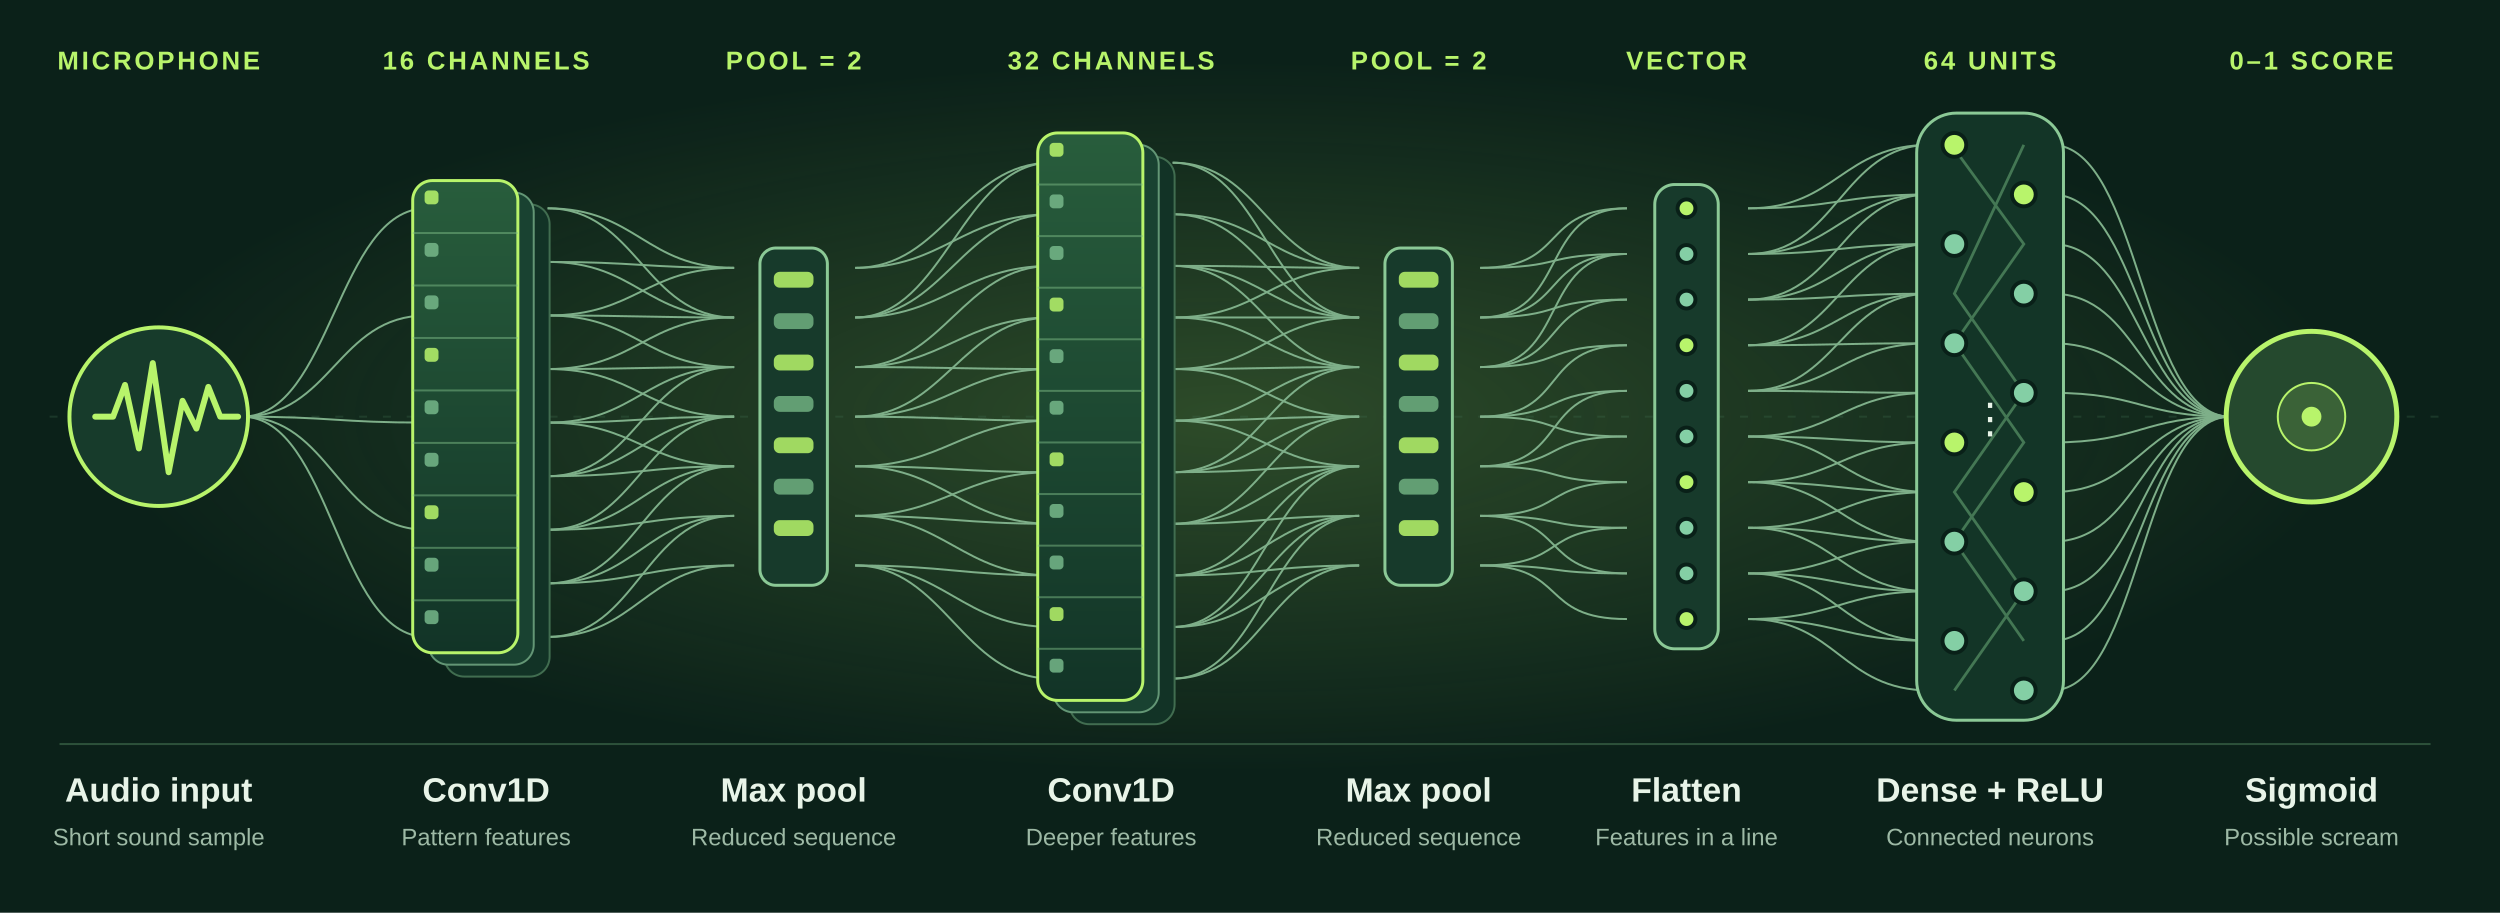
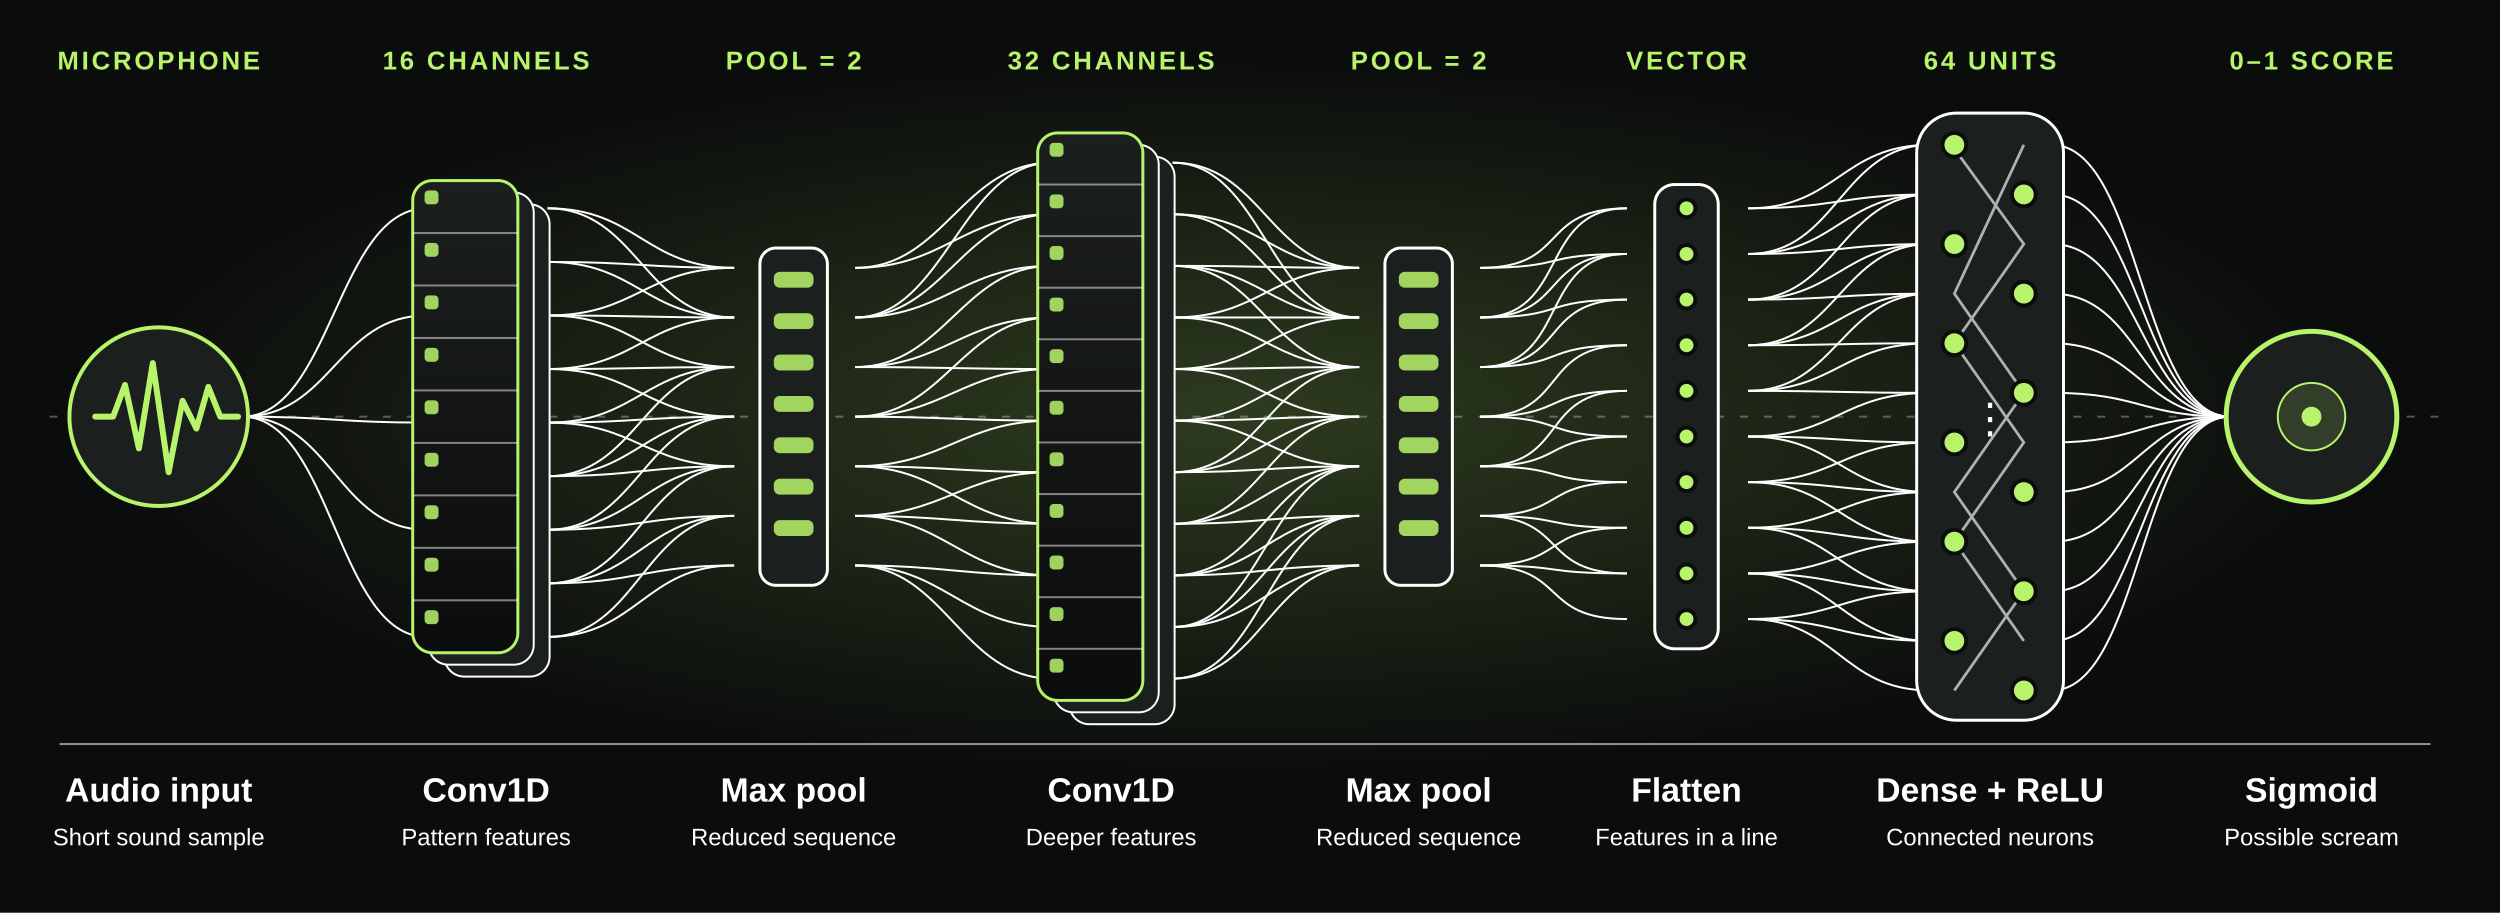
<svg xmlns="http://www.w3.org/2000/svg" viewBox="0 0 1260 460" role="img" aria-labelledby="title desc">
  <defs>
    <linearGradient id="tower" x2="0" y2="1">
-       <stop stop-color="#285d3c" />
-       <stop offset="1" stop-color="#123427" />
+       <stop stop-color="#1b1f1d" />
+       <stop offset="1" stop-color="#0b0d0c" />
    </linearGradient>
    <radialGradient id="glow">
      <stop stop-color="#b8f46b" stop-opacity=".2" />
      <stop offset="1" stop-color="#b8f46b" stop-opacity="0" />
    </radialGradient>
-     <style>text{font-family:Arial,sans-serif;fill:#e8f4e8}.top{font-size:13px;font-weight:700;letter-spacing:1.4px;fill:#b8f46b}.label{font-size:17px;font-weight:700}.sub{font-size:12px;fill:#9db9a5}.wires path{fill:none;stroke:#7eaf89;stroke-width="1.4";stroke-opacity=".47}</style>
+     <style>text{font-family:'Space Grotesk',Arial,sans-serif;fill:#ffffff}.top{font-size:13px;font-weight:700;letter-spacing:1.4px;fill:#b8f46b}.label{font-size:17px;font-weight:700}.sub{font-size:12px;fill:#ffffff}.wires path{fill:none;stroke:#ffffff;stroke-width="1.4";stroke-opacity=".47}</style>
  </defs>
-   <rect width="1260" height="460" fill="#0b2119" />
+   <rect width="1260" height="460" fill="#0b0d0c" />
  <ellipse cx="620" cy="210" rx="570" ry="180" fill="url(#glow)" />
-   <path d="M25 210H1235" stroke="#3f6c4d" stroke-opacity=".3" stroke-dasharray="4 8" />
+   <path d="M25 210H1235" stroke="#ffffff" stroke-opacity=".3" stroke-dasharray="4 8" />
  <g class="wires">
    <path d="M122 210 C167 210,170 105,215 105" />
    <path d="M122 210 C167 210,170 159,215 159" />
    <path d="M122 210 C167 210,170 213,215 213" />
    <path d="M122 210 C167 210,170 267,215 267" />
    <path d="M122 210 C167 210,170 321,215 321" />
    <path d="M276 105 C321 105,325 135,370 135" />
    <path d="M276 105 C321 105,325 160,370 160" />
    <path d="M276 132 C321 132,325 135,370 135" />
    <path d="M276 132 C321 132,325 160,370 160" />
    <path d="M276 159 C321 159,325 160,370 160" />
    <path d="M276 159 C321 159,325 185,370 185" />
    <path d="M276 159 C321 159,325 135,370 135" />
    <path d="M276 186 C321 186,325 185,370 185" />
    <path d="M276 186 C321 186,325 210,370 210" />
    <path d="M276 186 C321 186,325 160,370 160" />
    <path d="M276 213 C321 213,325 210,370 210" />
    <path d="M276 213 C321 213,325 235,370 235" />
    <path d="M276 213 C321 213,325 185,370 185" />
    <path d="M276 240 C321 240,325 210,370 210" />
    <path d="M276 240 C321 240,325 235,370 235" />
    <path d="M276 240 C321 240,325 185,370 185" />
    <path d="M276 267 C321 267,325 235,370 235" />
    <path d="M276 267 C321 267,325 260,370 260" />
    <path d="M276 267 C321 267,325 210,370 210" />
    <path d="M276 294 C321 294,325 260,370 260" />
    <path d="M276 294 C321 294,325 285,370 285" />
    <path d="M276 294 C321 294,325 235,370 235" />
    <path d="M276 321 C321 321,325 285,370 285" />
    <path d="M276 321 C321 321,325 260,370 260" />
    <path d="M431 135 C476 135,485 82,530 82" />
    <path d="M431 135 C476 135,485 108,530 108" />
    <path d="M431 160 C476 160,485 108,530 108" />
    <path d="M431 160 C476 160,485 134,530 134" />
    <path d="M431 160 C476 160,485 82,530 82" />
    <path d="M431 185 C476 185,485 160,530 160" />
    <path d="M431 185 C476 185,485 186,530 186" />
    <path d="M431 185 C476 185,485 134,530 134" />
    <path d="M431 210 C476 210,485 186,530 186" />
    <path d="M431 210 C476 210,485 212,530 212" />
    <path d="M431 210 C476 210,485 160,530 160" />
    <path d="M431 235 C476 235,485 238,530 238" />
    <path d="M431 235 C476 235,485 264,530 264" />
    <path d="M431 235 C476 235,485 212,530 212" />
    <path d="M431 260 C476 260,485 264,530 264" />
    <path d="M431 260 C476 260,485 290,530 290" />
    <path d="M431 260 C476 260,485 238,530 238" />
    <path d="M431 285 C476 285,485 316,530 316" />
    <path d="M431 285 C476 285,485 342,530 342" />
    <path d="M431 285 C476 285,485 290,530 290" />
    <path d="M591 82 C636 82,640 135,685 135" />
    <path d="M591 82 C636 82,640 160,685 160" />
    <path d="M591 108 C636 108,640 135,685 135" />
    <path d="M591 108 C636 108,640 160,685 160" />
    <path d="M591 134 C636 134,640 160,685 160" />
    <path d="M591 134 C636 134,640 185,685 185" />
    <path d="M591 134 C636 134,640 135,685 135" />
    <path d="M591 160 C636 160,640 160,685 160" />
    <path d="M591 160 C636 160,640 185,685 185" />
    <path d="M591 160 C636 160,640 135,685 135" />
    <path d="M591 186 C636 186,640 185,685 185" />
    <path d="M591 186 C636 186,640 210,685 210" />
    <path d="M591 186 C636 186,640 160,685 160" />
    <path d="M591 212 C636 212,640 210,685 210" />
    <path d="M591 212 C636 212,640 235,685 235" />
    <path d="M591 212 C636 212,640 185,685 185" />
    <path d="M591 238 C636 238,640 210,685 210" />
    <path d="M591 238 C636 238,640 235,685 235" />
    <path d="M591 238 C636 238,640 185,685 185" />
    <path d="M591 264 C636 264,640 235,685 235" />
    <path d="M591 264 C636 264,640 260,685 260" />
    <path d="M591 264 C636 264,640 210,685 210" />
    <path d="M591 290 C636 290,640 260,685 260" />
    <path d="M591 290 C636 290,640 285,685 285" />
    <path d="M591 290 C636 290,640 235,685 235" />
    <path d="M591 316 C636 316,640 260,685 260" />
    <path d="M591 316 C636 316,640 285,685 285" />
    <path d="M591 316 C636 316,640 235,685 235" />
    <path d="M591 342 C636 342,640 285,685 285" />
    <path d="M591 342 C636 342,640 260,685 260" />
    <path d="M746 135 C791 135,775 105,820 105" />
    <path d="M746 135 C791 135,775 128,820 128" />
    <path d="M746 160 C791 160,775 128,820 128" />
    <path d="M746 160 C791 160,775 151,820 151" />
    <path d="M746 160 C791 160,775 105,820 105" />
    <path d="M746 185 C791 185,775 151,820 151" />
    <path d="M746 185 C791 185,775 174,820 174" />
    <path d="M746 185 C791 185,775 128,820 128" />
    <path d="M746 210 C791 210,775 197,820 197" />
    <path d="M746 210 C791 210,775 220,820 220" />
    <path d="M746 210 C791 210,775 174,820 174" />
    <path d="M746 235 C791 235,775 220,820 220" />
    <path d="M746 235 C791 235,775 243,820 243" />
    <path d="M746 235 C791 235,775 197,820 197" />
    <path d="M746 260 C791 260,775 266,820 266" />
    <path d="M746 260 C791 260,775 289,820 289" />
    <path d="M746 260 C791 260,775 243,820 243" />
    <path d="M746 285 C791 285,775 289,820 289" />
    <path d="M746 285 C791 285,775 312,820 312" />
    <path d="M746 285 C791 285,775 266,820 266" />
    <path d="M881 105 C926 105,928 73,973 73" />
    <path d="M881 105 C926 105,928 98,973 98" />
    <path d="M881 128 C926 128,928 98,973 98" />
    <path d="M881 128 C926 128,928 123,973 123" />
    <path d="M881 128 C926 128,928 73,973 73" />
    <path d="M881 151 C926 151,928 123,973 123" />
    <path d="M881 151 C926 151,928 148,973 148" />
    <path d="M881 151 C926 151,928 98,973 98" />
    <path d="M881 174 C926 174,928 148,973 148" />
    <path d="M881 174 C926 174,928 173,973 173" />
    <path d="M881 174 C926 174,928 123,973 123" />
    <path d="M881 197 C926 197,928 173,973 173" />
    <path d="M881 197 C926 197,928 198,973 198" />
    <path d="M881 197 C926 197,928 148,973 148" />
    <path d="M881 220 C926 220,928 223,973 223" />
    <path d="M881 220 C926 220,928 248,973 248" />
    <path d="M881 220 C926 220,928 198,973 198" />
    <path d="M881 243 C926 243,928 248,973 248" />
    <path d="M881 243 C926 243,928 273,973 273" />
    <path d="M881 243 C926 243,928 223,973 223" />
    <path d="M881 266 C926 266,928 273,973 273" />
    <path d="M881 266 C926 266,928 298,973 298" />
    <path d="M881 266 C926 266,928 248,973 248" />
    <path d="M881 289 C926 289,928 298,973 298" />
    <path d="M881 289 C926 289,928 323,973 323" />
    <path d="M881 289 C926 289,928 273,973 273" />
    <path d="M881 312 C926 312,928 323,973 323" />
    <path d="M881 312 C926 312,928 348,973 348" />
    <path d="M881 312 C926 312,928 298,973 298" />
    <path d="M1034 73 C1079 73,1079 210,1124 210" />
    <path d="M1034 98 C1079 98,1079 210,1124 210" />
    <path d="M1034 123 C1079 123,1079 210,1124 210" />
    <path d="M1034 148 C1079 148,1079 210,1124 210" />
    <path d="M1034 173 C1079 173,1079 210,1124 210" />
    <path d="M1034 198 C1079 198,1079 210,1124 210" />
    <path d="M1034 223 C1079 223,1079 210,1124 210" />
    <path d="M1034 248 C1079 248,1079 210,1124 210" />
    <path d="M1034 273 C1079 273,1079 210,1124 210" />
    <path d="M1034 298 C1079 298,1079 210,1124 210" />
    <path d="M1034 323 C1079 323,1079 210,1124 210" />
    <path d="M1034 348 C1079 348,1079 210,1124 210" />
  </g>
-   <circle cx="80" cy="210" r="45" fill="#173b2b" stroke="#b8f46b" stroke-width="2" />
+   <circle cx="80" cy="210" r="45" fill="#1b1f1d" stroke="#b8f46b" stroke-width="2" />
  <path d="M48 210h9l6-16 7 32 7-43 8 55 7-36 7 14 6-21 6 15h9" fill="none" stroke="#b8f46b" stroke-width="3" stroke-linejoin="round" stroke-linecap="round" />
  <g>
-     <rect x="224" y="103" width="53" height="238" rx="10" fill="#123326" stroke="#416d50" />
-     <rect x="216" y="97" width="53" height="238" rx="10" fill="#194231" stroke="#639675" />
+     <rect x="224" y="103" width="53" height="238" rx="10" fill="#1b1f1d" stroke="#ffffff" />
+     <rect x="216" y="97" width="53" height="238" rx="10" fill="#1b1f1d" stroke="#ffffff" />
    <rect x="208" y="91" width="53" height="238" rx="10" fill="url(#tower)" stroke="#b8f46b" stroke-width="1.5" />
-     <path d="M208 117.444h53" stroke="#7fbd88" stroke-opacity=".48" />
-     <path d="M208 143.889h53" stroke="#7fbd88" stroke-opacity=".48" />
-     <path d="M208 170.333h53" stroke="#7fbd88" stroke-opacity=".48" />
-     <path d="M208 196.778h53" stroke="#7fbd88" stroke-opacity=".48" />
-     <path d="M208 223.222h53" stroke="#7fbd88" stroke-opacity=".48" />
-     <path d="M208 249.667h53" stroke="#7fbd88" stroke-opacity=".48" />
-     <path d="M208 276.111h53" stroke="#7fbd88" stroke-opacity=".48" />
-     <path d="M208 302.556h53" stroke="#7fbd88" stroke-opacity=".48" />
+     <path d="M208 117.444h53" stroke="#ffffff" stroke-opacity=".48" />
+     <path d="M208 143.889h53" stroke="#ffffff" stroke-opacity=".48" />
+     <path d="M208 170.333h53" stroke="#ffffff" stroke-opacity=".48" />
+     <path d="M208 196.778h53" stroke="#ffffff" stroke-opacity=".48" />
+     <path d="M208 223.222h53" stroke="#ffffff" stroke-opacity=".48" />
+     <path d="M208 249.667h53" stroke="#ffffff" stroke-opacity=".48" />
+     <path d="M208 276.111h53" stroke="#ffffff" stroke-opacity=".48" />
+     <path d="M208 302.556h53" stroke="#ffffff" stroke-opacity=".48" />
    <rect x="214" y="96" width="7" height="7" rx="2" fill="#b8f46b" opacity=".85" />
-     <rect x="214" y="122.444" width="7" height="7" rx="2" fill="#76b78a" opacity=".85" />
-     <rect x="214" y="148.889" width="7" height="7" rx="2" fill="#76b78a" opacity=".85" />
+     <rect x="214" y="122.444" width="7" height="7" rx="2" fill="#b8f46b" opacity=".85" />
+     <rect x="214" y="148.889" width="7" height="7" rx="2" fill="#b8f46b" opacity=".85" />
    <rect x="214" y="175.333" width="7" height="7" rx="2" fill="#b8f46b" opacity=".85" />
-     <rect x="214" y="201.778" width="7" height="7" rx="2" fill="#76b78a" opacity=".85" />
-     <rect x="214" y="228.222" width="7" height="7" rx="2" fill="#76b78a" opacity=".85" />
+     <rect x="214" y="201.778" width="7" height="7" rx="2" fill="#b8f46b" opacity=".85" />
+     <rect x="214" y="228.222" width="7" height="7" rx="2" fill="#b8f46b" opacity=".85" />
    <rect x="214" y="254.667" width="7" height="7" rx="2" fill="#b8f46b" opacity=".85" />
-     <rect x="214" y="281.111" width="7" height="7" rx="2" fill="#76b78a" opacity=".85" />
-     <rect x="214" y="307.556" width="7" height="7" rx="2" fill="#76b78a" opacity=".85" />
-   </g>
-   <g>
-     <rect x="383" y="125" width="34" height="170" rx="8" fill="#173a2b" stroke="#8bc996" stroke-width="1.5" />
+     <rect x="214" y="281.111" width="7" height="7" rx="2" fill="#b8f46b" opacity=".85" />
+     <rect x="214" y="307.556" width="7" height="7" rx="2" fill="#b8f46b" opacity=".85" />
+   </g>
+   <g>
+     <rect x="383" y="125" width="34" height="170" rx="8" fill="#1b1f1d" stroke="#ffffff" stroke-width="1.5" />
    <rect x="390" y="137" width="20" height="8" rx="3" fill="#b8f46b" opacity=".85" />
-     <rect x="390" y="157.857" width="20" height="8" rx="3" fill="#70af80" opacity=".85" />
+     <rect x="390" y="157.857" width="20" height="8" rx="3" fill="#b8f46b" opacity=".85" />
    <rect x="390" y="178.714" width="20" height="8" rx="3" fill="#b8f46b" opacity=".85" />
-     <rect x="390" y="199.571" width="20" height="8" rx="3" fill="#70af80" opacity=".85" />
+     <rect x="390" y="199.571" width="20" height="8" rx="3" fill="#b8f46b" opacity=".85" />
    <rect x="390" y="220.429" width="20" height="8" rx="3" fill="#b8f46b" opacity=".85" />
-     <rect x="390" y="241.286" width="20" height="8" rx="3" fill="#70af80" opacity=".85" />
+     <rect x="390" y="241.286" width="20" height="8" rx="3" fill="#b8f46b" opacity=".85" />
    <rect x="390" y="262.143" width="20" height="8" rx="3" fill="#b8f46b" opacity=".85" />
  </g>
  <g>
-     <rect x="539" y="79" width="53" height="286" rx="10" fill="#123326" stroke="#416d50" />
-     <rect x="531" y="73" width="53" height="286" rx="10" fill="#194231" stroke="#639675" />
+     <rect x="539" y="79" width="53" height="286" rx="10" fill="#1b1f1d" stroke="#ffffff" />
+     <rect x="531" y="73" width="53" height="286" rx="10" fill="#1b1f1d" stroke="#ffffff" />
    <rect x="523" y="67" width="53" height="286" rx="10" fill="url(#tower)" stroke="#b8f46b" stroke-width="1.5" />
-     <path d="M523 93h53" stroke="#7fbd88" stroke-opacity=".48" />
-     <path d="M523 119h53" stroke="#7fbd88" stroke-opacity=".48" />
-     <path d="M523 145h53" stroke="#7fbd88" stroke-opacity=".48" />
-     <path d="M523 171h53" stroke="#7fbd88" stroke-opacity=".48" />
-     <path d="M523 197h53" stroke="#7fbd88" stroke-opacity=".48" />
-     <path d="M523 223h53" stroke="#7fbd88" stroke-opacity=".48" />
-     <path d="M523 249h53" stroke="#7fbd88" stroke-opacity=".48" />
-     <path d="M523 275h53" stroke="#7fbd88" stroke-opacity=".48" />
-     <path d="M523 301h53" stroke="#7fbd88" stroke-opacity=".48" />
-     <path d="M523 327h53" stroke="#7fbd88" stroke-opacity=".48" />
+     <path d="M523 93h53" stroke="#ffffff" stroke-opacity=".48" />
+     <path d="M523 119h53" stroke="#ffffff" stroke-opacity=".48" />
+     <path d="M523 145h53" stroke="#ffffff" stroke-opacity=".48" />
+     <path d="M523 171h53" stroke="#ffffff" stroke-opacity=".48" />
+     <path d="M523 197h53" stroke="#ffffff" stroke-opacity=".48" />
+     <path d="M523 223h53" stroke="#ffffff" stroke-opacity=".48" />
+     <path d="M523 249h53" stroke="#ffffff" stroke-opacity=".48" />
+     <path d="M523 275h53" stroke="#ffffff" stroke-opacity=".48" />
+     <path d="M523 301h53" stroke="#ffffff" stroke-opacity=".48" />
+     <path d="M523 327h53" stroke="#ffffff" stroke-opacity=".48" />
    <rect x="529" y="72" width="7" height="7" rx="2" fill="#b8f46b" opacity=".85" />
-     <rect x="529" y="98" width="7" height="7" rx="2" fill="#76b78a" opacity=".85" />
-     <rect x="529" y="124" width="7" height="7" rx="2" fill="#76b78a" opacity=".85" />
+     <rect x="529" y="98" width="7" height="7" rx="2" fill="#b8f46b" opacity=".85" />
+     <rect x="529" y="124" width="7" height="7" rx="2" fill="#b8f46b" opacity=".85" />
    <rect x="529" y="150" width="7" height="7" rx="2" fill="#b8f46b" opacity=".85" />
-     <rect x="529" y="176" width="7" height="7" rx="2" fill="#76b78a" opacity=".85" />
-     <rect x="529" y="202" width="7" height="7" rx="2" fill="#76b78a" opacity=".85" />
+     <rect x="529" y="176" width="7" height="7" rx="2" fill="#b8f46b" opacity=".85" />
+     <rect x="529" y="202" width="7" height="7" rx="2" fill="#b8f46b" opacity=".85" />
    <rect x="529" y="228" width="7" height="7" rx="2" fill="#b8f46b" opacity=".85" />
-     <rect x="529" y="254" width="7" height="7" rx="2" fill="#76b78a" opacity=".85" />
-     <rect x="529" y="280" width="7" height="7" rx="2" fill="#76b78a" opacity=".85" />
+     <rect x="529" y="254" width="7" height="7" rx="2" fill="#b8f46b" opacity=".85" />
+     <rect x="529" y="280" width="7" height="7" rx="2" fill="#b8f46b" opacity=".85" />
    <rect x="529" y="306" width="7" height="7" rx="2" fill="#b8f46b" opacity=".85" />
-     <rect x="529" y="332" width="7" height="7" rx="2" fill="#76b78a" opacity=".85" />
-   </g>
-   <g>
-     <rect x="698" y="125" width="34" height="170" rx="8" fill="#173a2b" stroke="#8bc996" stroke-width="1.5" />
+     <rect x="529" y="332" width="7" height="7" rx="2" fill="#b8f46b" opacity=".85" />
+   </g>
+   <g>
+     <rect x="698" y="125" width="34" height="170" rx="8" fill="#1b1f1d" stroke="#ffffff" stroke-width="1.5" />
    <rect x="705" y="137" width="20" height="8" rx="3" fill="#b8f46b" opacity=".85" />
-     <rect x="705" y="157.857" width="20" height="8" rx="3" fill="#70af80" opacity=".85" />
+     <rect x="705" y="157.857" width="20" height="8" rx="3" fill="#b8f46b" opacity=".85" />
    <rect x="705" y="178.714" width="20" height="8" rx="3" fill="#b8f46b" opacity=".85" />
-     <rect x="705" y="199.571" width="20" height="8" rx="3" fill="#70af80" opacity=".85" />
+     <rect x="705" y="199.571" width="20" height="8" rx="3" fill="#b8f46b" opacity=".85" />
    <rect x="705" y="220.429" width="20" height="8" rx="3" fill="#b8f46b" opacity=".85" />
-     <rect x="705" y="241.286" width="20" height="8" rx="3" fill="#70af80" opacity=".85" />
+     <rect x="705" y="241.286" width="20" height="8" rx="3" fill="#b8f46b" opacity=".85" />
    <rect x="705" y="262.143" width="20" height="8" rx="3" fill="#b8f46b" opacity=".85" />
  </g>
-   <rect x="834" y="93" width="32" height="234" rx="10" fill="#173a2b" stroke="#8bc996" stroke-width="1.5" />
-   <circle cx="850" cy="105" r="4.5" fill="#b8f46b" stroke="#092018" stroke-width="2" />
-   <circle cx="850" cy="128" r="4.5" fill="#84cfa5" stroke="#092018" stroke-width="2" />
-   <circle cx="850" cy="151" r="4.5" fill="#84cfa5" stroke="#092018" stroke-width="2" />
-   <circle cx="850" cy="174" r="4.5" fill="#b8f46b" stroke="#092018" stroke-width="2" />
-   <circle cx="850" cy="197" r="4.5" fill="#84cfa5" stroke="#092018" stroke-width="2" />
-   <circle cx="850" cy="220" r="4.5" fill="#84cfa5" stroke="#092018" stroke-width="2" />
-   <circle cx="850" cy="243" r="4.5" fill="#b8f46b" stroke="#092018" stroke-width="2" />
-   <circle cx="850" cy="266" r="4.5" fill="#84cfa5" stroke="#092018" stroke-width="2" />
-   <circle cx="850" cy="289" r="4.5" fill="#84cfa5" stroke="#092018" stroke-width="2" />
-   <circle cx="850" cy="312" r="4.5" fill="#b8f46b" stroke="#092018" stroke-width="2" />
-   <rect x="966" y="57" width="74" height="306" rx="20" fill="#133527" stroke="#8bc996" stroke-width="1.5" />
-   <path d="M985 75l35 48-35 50 35 50-35 50 35 50M1020 73l-35 75 35 50-35 50 35 50-35 50" fill="none" stroke="#5f9c6c" stroke-opacity=".65" stroke-width="1.4" />
-   <circle cx="985" cy="73" r="6" fill="#b8f46b" stroke="#092018" stroke-width="2" />
-   <circle cx="985" cy="123" r="6" fill="#84cfa5" stroke="#092018" stroke-width="2" />
-   <circle cx="985" cy="173" r="6" fill="#84cfa5" stroke="#092018" stroke-width="2" />
-   <circle cx="985" cy="223" r="6" fill="#b8f46b" stroke="#092018" stroke-width="2" />
-   <circle cx="985" cy="273" r="6" fill="#84cfa5" stroke="#092018" stroke-width="2" />
-   <circle cx="985" cy="323" r="6" fill="#84cfa5" stroke="#092018" stroke-width="2" />
-   <circle cx="1020" cy="98" r="6" fill="#b8f46b" stroke="#092018" stroke-width="2" />
-   <circle cx="1020" cy="148" r="6" fill="#84cfa5" stroke="#092018" stroke-width="2" />
-   <circle cx="1020" cy="198" r="6" fill="#84cfa5" stroke="#092018" stroke-width="2" />
-   <circle cx="1020" cy="248" r="6" fill="#b8f46b" stroke="#092018" stroke-width="2" />
-   <circle cx="1020" cy="298" r="6" fill="#84cfa5" stroke="#092018" stroke-width="2" />
-   <circle cx="1020" cy="348" r="6" fill="#84cfa5" stroke="#092018" stroke-width="2" />
+   <rect x="834" y="93" width="32" height="234" rx="10" fill="#1b1f1d" stroke="#ffffff" stroke-width="1.5" />
+   <circle cx="850" cy="105" r="4.5" fill="#b8f46b" stroke="#0b0d0c" stroke-width="2" />
+   <circle cx="850" cy="128" r="4.5" fill="#b8f46b" stroke="#0b0d0c" stroke-width="2" />
+   <circle cx="850" cy="151" r="4.5" fill="#b8f46b" stroke="#0b0d0c" stroke-width="2" />
+   <circle cx="850" cy="174" r="4.5" fill="#b8f46b" stroke="#0b0d0c" stroke-width="2" />
+   <circle cx="850" cy="197" r="4.5" fill="#b8f46b" stroke="#0b0d0c" stroke-width="2" />
+   <circle cx="850" cy="220" r="4.5" fill="#b8f46b" stroke="#0b0d0c" stroke-width="2" />
+   <circle cx="850" cy="243" r="4.5" fill="#b8f46b" stroke="#0b0d0c" stroke-width="2" />
+   <circle cx="850" cy="266" r="4.5" fill="#b8f46b" stroke="#0b0d0c" stroke-width="2" />
+   <circle cx="850" cy="289" r="4.5" fill="#b8f46b" stroke="#0b0d0c" stroke-width="2" />
+   <circle cx="850" cy="312" r="4.5" fill="#b8f46b" stroke="#0b0d0c" stroke-width="2" />
+   <rect x="966" y="57" width="74" height="306" rx="20" fill="#1b1f1d" stroke="#ffffff" stroke-width="1.5" />
+   <path d="M985 75l35 48-35 50 35 50-35 50 35 50M1020 73l-35 75 35 50-35 50 35 50-35 50" fill="none" stroke="#ffffff" stroke-opacity=".65" stroke-width="1.4" />
+   <circle cx="985" cy="73" r="6" fill="#b8f46b" stroke="#0b0d0c" stroke-width="2" />
+   <circle cx="985" cy="123" r="6" fill="#b8f46b" stroke="#0b0d0c" stroke-width="2" />
+   <circle cx="985" cy="173" r="6" fill="#b8f46b" stroke="#0b0d0c" stroke-width="2" />
+   <circle cx="985" cy="223" r="6" fill="#b8f46b" stroke="#0b0d0c" stroke-width="2" />
+   <circle cx="985" cy="273" r="6" fill="#b8f46b" stroke="#0b0d0c" stroke-width="2" />
+   <circle cx="985" cy="323" r="6" fill="#b8f46b" stroke="#0b0d0c" stroke-width="2" />
+   <circle cx="1020" cy="98" r="6" fill="#b8f46b" stroke="#0b0d0c" stroke-width="2" />
+   <circle cx="1020" cy="148" r="6" fill="#b8f46b" stroke="#0b0d0c" stroke-width="2" />
+   <circle cx="1020" cy="198" r="6" fill="#b8f46b" stroke="#0b0d0c" stroke-width="2" />
+   <circle cx="1020" cy="248" r="6" fill="#b8f46b" stroke="#0b0d0c" stroke-width="2" />
+   <circle cx="1020" cy="298" r="6" fill="#b8f46b" stroke="#0b0d0c" stroke-width="2" />
+   <circle cx="1020" cy="348" r="6" fill="#b8f46b" stroke="#0b0d0c" stroke-width="2" />
  <text x="1003" y="218" text-anchor="middle" font-size="21" fill="#b8f46b">⋮</text>
-   <circle cx="1165" cy="210" r="43" fill="#25492e" stroke="#b8f46b" stroke-width="2.5" />
+   <circle cx="1165" cy="210" r="43" fill="#1b1f1d" stroke="#b8f46b" stroke-width="2.5" />
  <circle cx="1165" cy="210" r="17" fill="#b8f46b" fill-opacity=".15" stroke="#b8f46b" />
  <circle cx="1165" cy="210" r="5" fill="#b8f46b" />
  <text x="80" y="35" text-anchor="middle" class="top">MICROPHONE</text>
  <text x="80" y="404" text-anchor="middle" class="label">Audio input</text>
  <text x="80" y="426" text-anchor="middle" class="sub">Short sound sample</text>
  <text x="245" y="35" text-anchor="middle" class="top">16 CHANNELS</text>
  <text x="245" y="404" text-anchor="middle" class="label">Conv1D</text>
  <text x="245" y="426" text-anchor="middle" class="sub">Pattern features</text>
  <text x="400" y="35" text-anchor="middle" class="top">POOL = 2</text>
  <text x="400" y="404" text-anchor="middle" class="label">Max pool</text>
  <text x="400" y="426" text-anchor="middle" class="sub">Reduced sequence</text>
  <text x="560" y="35" text-anchor="middle" class="top">32 CHANNELS</text>
  <text x="560" y="404" text-anchor="middle" class="label">Conv1D</text>
  <text x="560" y="426" text-anchor="middle" class="sub">Deeper features</text>
  <text x="715" y="35" text-anchor="middle" class="top">POOL = 2</text>
  <text x="715" y="404" text-anchor="middle" class="label">Max pool</text>
  <text x="715" y="426" text-anchor="middle" class="sub">Reduced sequence</text>
  <text x="850" y="35" text-anchor="middle" class="top">VECTOR</text>
  <text x="850" y="404" text-anchor="middle" class="label">Flatten</text>
  <text x="850" y="426" text-anchor="middle" class="sub">Features in a line</text>
  <text x="1003" y="35" text-anchor="middle" class="top">64 UNITS</text>
  <text x="1003" y="404" text-anchor="middle" class="label">Dense + ReLU</text>
  <text x="1003" y="426" text-anchor="middle" class="sub">Connected neurons</text>
  <text x="1165" y="35" text-anchor="middle" class="top">0–1 SCORE</text>
  <text x="1165" y="404" text-anchor="middle" class="label">Sigmoid</text>
  <text x="1165" y="426" text-anchor="middle" class="sub">Possible scream</text>
-   <path d="M30 375h1195" stroke="#4a7856" stroke-opacity=".55" />
+   <path d="M30 375h1195" stroke="#ffffff" stroke-opacity=".55" />
</svg>
